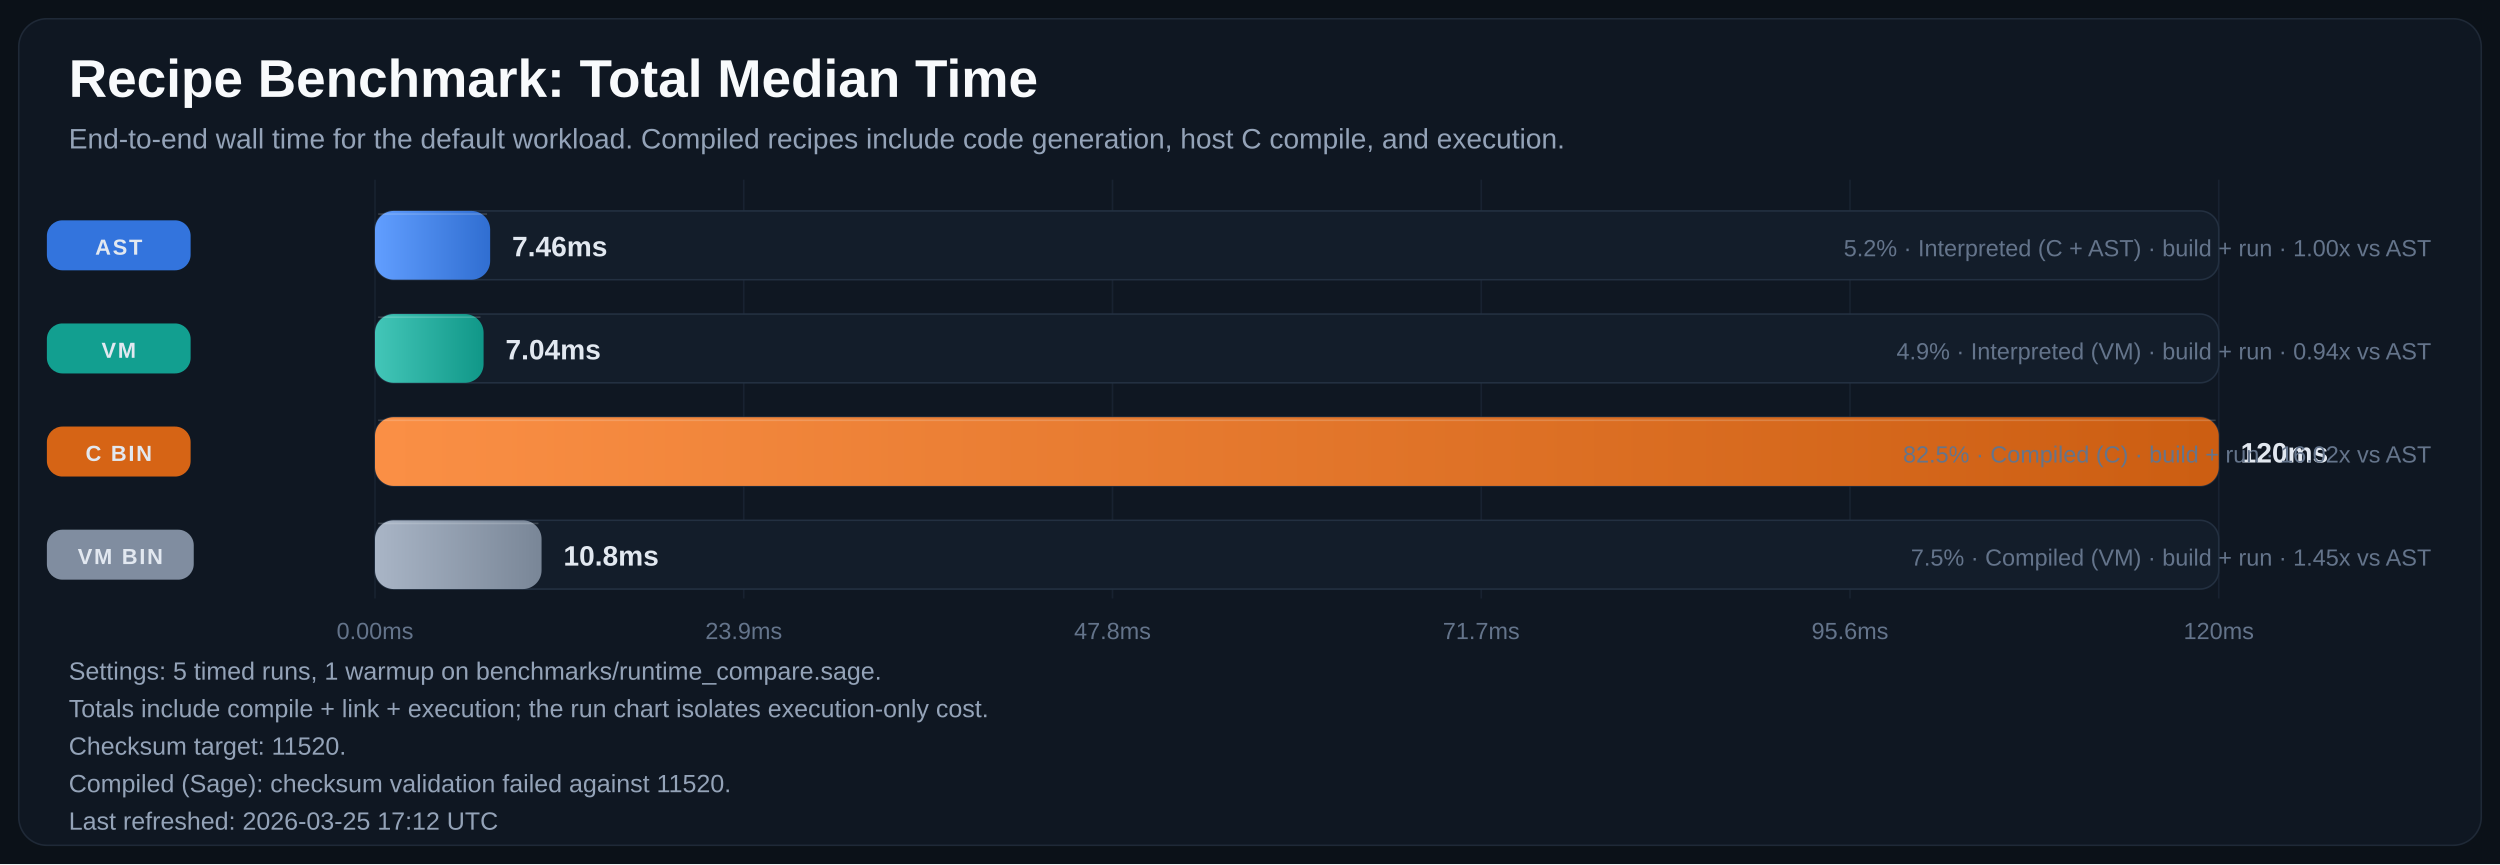
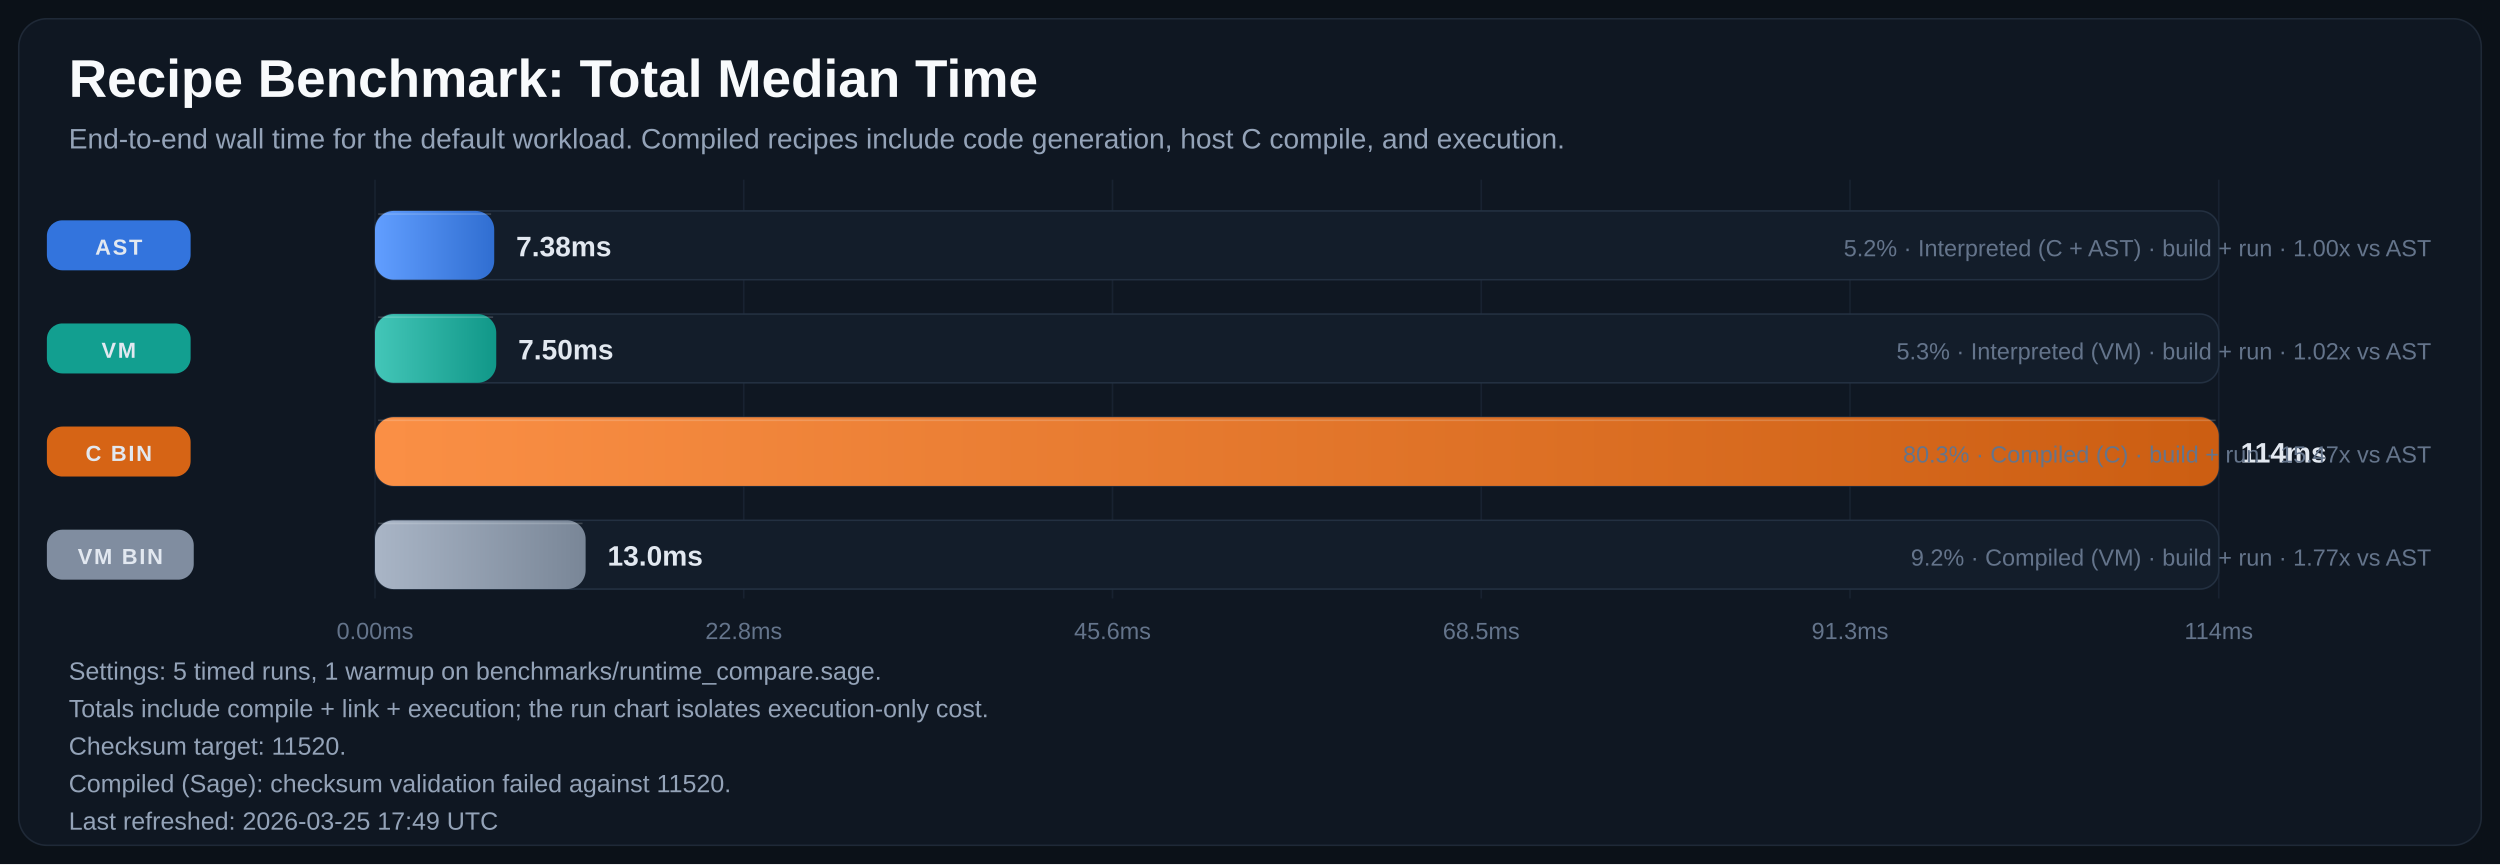
<svg xmlns="http://www.w3.org/2000/svg" width="1600" height="553" viewBox="0 0 1600 553" role="img" aria-labelledby="title desc">
  <defs>
    <linearGradient id="bar-gradient-0" x1="0%" y1="0%" x2="100%" y2="0%">
      <stop offset="0%" stop-color="#619EFF" />
      <stop offset="100%" stop-color="#306ED1" />
    </linearGradient>
    <linearGradient id="bar-gradient-1" x1="0%" y1="0%" x2="100%" y2="0%">
      <stop offset="0%" stop-color="#43C6B8" />
      <stop offset="100%" stop-color="#109788" />
    </linearGradient>
    <linearGradient id="bar-gradient-2" x1="0%" y1="0%" x2="100%" y2="0%">
      <stop offset="0%" stop-color="#FA8F45" />
      <stop offset="100%" stop-color="#CC5E12" />
    </linearGradient>
    <linearGradient id="bar-gradient-3" x1="0%" y1="0%" x2="100%" y2="0%">
      <stop offset="0%" stop-color="#A9B5C6" />
      <stop offset="100%" stop-color="#798697" />
    </linearGradient>
  </defs>
  <rect width="100%" height="100%" fill="#0B1118" />
  <rect x="12" y="12" width="1576" height="529" rx="18" fill="#0F1722" stroke="#1F2937" />
  <text x="44" y="62" fill="#F8FAFC" font-size="34" font-family="Segoe UI, Arial, sans-serif" font-weight="700">Recipe Benchmark: Total Median Time</text>
  <text x="44" y="95" fill="#94A3B8" font-size="18" font-family="Segoe UI, Arial, sans-serif">End-to-end wall time for the default workload. Compiled recipes include code generation, host C compile, and execution.</text>
  <line x1="240.0" y1="115" x2="240.0" y2="383" stroke="#182231" stroke-width="1" />
  <text x="240.0" y="409" text-anchor="middle" fill="#64748B" font-size="15" font-family="Segoe UI, Arial, sans-serif">0.00ms</text>
  <line x1="476.0" y1="115" x2="476.0" y2="383" stroke="#182231" stroke-width="1" />
-   <text x="476.0" y="409" text-anchor="middle" fill="#64748B" font-size="15" font-family="Segoe UI, Arial, sans-serif">23.9ms</text>
+   <text x="476.0" y="409" text-anchor="middle" fill="#64748B" font-size="15" font-family="Segoe UI, Arial, sans-serif">22.8ms</text>
  <line x1="712.0" y1="115" x2="712.0" y2="383" stroke="#182231" stroke-width="1" />
-   <text x="712.0" y="409" text-anchor="middle" fill="#64748B" font-size="15" font-family="Segoe UI, Arial, sans-serif">47.8ms</text>
+   <text x="712.0" y="409" text-anchor="middle" fill="#64748B" font-size="15" font-family="Segoe UI, Arial, sans-serif">45.6ms</text>
  <line x1="948.0" y1="115" x2="948.0" y2="383" stroke="#182231" stroke-width="1" />
-   <text x="948.0" y="409" text-anchor="middle" fill="#64748B" font-size="15" font-family="Segoe UI, Arial, sans-serif">71.7ms</text>
+   <text x="948.0" y="409" text-anchor="middle" fill="#64748B" font-size="15" font-family="Segoe UI, Arial, sans-serif">68.5ms</text>
  <line x1="1184.0" y1="115" x2="1184.0" y2="383" stroke="#182231" stroke-width="1" />
-   <text x="1184.0" y="409" text-anchor="middle" fill="#64748B" font-size="15" font-family="Segoe UI, Arial, sans-serif">95.6ms</text>
+   <text x="1184.0" y="409" text-anchor="middle" fill="#64748B" font-size="15" font-family="Segoe UI, Arial, sans-serif">91.3ms</text>
  <line x1="1420.0" y1="115" x2="1420.0" y2="383" stroke="#182231" stroke-width="1" />
-   <text x="1420.0" y="409" text-anchor="middle" fill="#64748B" font-size="15" font-family="Segoe UI, Arial, sans-serif">120ms</text>
+   <text x="1420.0" y="409" text-anchor="middle" fill="#64748B" font-size="15" font-family="Segoe UI, Arial, sans-serif">114ms</text>
  <rect x="30" y="141.0" width="92" height="32" rx="10" fill="#3479E6" opacity="0.95" />
  <text x="76.0" y="163.0" text-anchor="middle" fill="#E2E8F0" font-size="14" font-family="Segoe UI, Arial, sans-serif" font-weight="700" letter-spacing="1.1">AST</text>
  <rect x="240" y="135" width="1180" height="44" rx="12" fill="#131D2A" stroke="#233041" />
-   <rect x="240" y="135" width="73.7" height="44" rx="12" fill="url(#bar-gradient-0)" />
-   <line x1="242.0" y1="137.0" x2="311.7" y2="137.0" stroke="#F8FAFC" stroke-opacity="0.18" />
-   <text x="327.7" y="164.0" fill="#E2E8F0" font-size="18" font-family="Segoe UI, Arial, sans-serif" font-weight="700">7.46ms</text>
+   <rect x="240" y="135" width="76.3" height="44" rx="12" fill="url(#bar-gradient-0)" />
+   <line x1="242.0" y1="137.0" x2="314.3" y2="137.0" stroke="#F8FAFC" stroke-opacity="0.18" />
+   <text x="330.3" y="164.0" fill="#E2E8F0" font-size="18" font-family="Segoe UI, Arial, sans-serif" font-weight="700">7.38ms</text>
  <text x="1556" y="164.0" text-anchor="end" fill="#64748B" font-size="15" font-family="Segoe UI, Arial, sans-serif">5.2% · Interpreted (C + AST) · build + run · 1.00x vs AST</text>
  <rect x="30" y="207.0" width="92" height="32" rx="10" fill="#12A695" opacity="0.95" />
  <text x="76.0" y="229.0" text-anchor="middle" fill="#E2E8F0" font-size="14" font-family="Segoe UI, Arial, sans-serif" font-weight="700" letter-spacing="1.1">VM</text>
  <rect x="240" y="201" width="1180" height="44" rx="12" fill="#131D2A" stroke="#233041" />
-   <rect x="240" y="201" width="69.5" height="44" rx="12" fill="url(#bar-gradient-1)" />
-   <line x1="242.0" y1="203.0" x2="307.5" y2="203.0" stroke="#F8FAFC" stroke-opacity="0.18" />
-   <text x="323.5" y="230.0" fill="#E2E8F0" font-size="18" font-family="Segoe UI, Arial, sans-serif" font-weight="700">7.04ms</text>
-   <text x="1556" y="230.0" text-anchor="end" fill="#64748B" font-size="15" font-family="Segoe UI, Arial, sans-serif">4.9% · Interpreted (VM) · build + run · 0.94x vs AST</text>
+   <rect x="240" y="201" width="77.6" height="44" rx="12" fill="url(#bar-gradient-1)" />
+   <line x1="242.0" y1="203.0" x2="315.6" y2="203.0" stroke="#F8FAFC" stroke-opacity="0.18" />
+   <text x="331.6" y="230.0" fill="#E2E8F0" font-size="18" font-family="Segoe UI, Arial, sans-serif" font-weight="700">7.50ms</text>
+   <text x="1556" y="230.0" text-anchor="end" fill="#64748B" font-size="15" font-family="Segoe UI, Arial, sans-serif">5.3% · Interpreted (VM) · build + run · 1.02x vs AST</text>
  <rect x="30" y="273.0" width="92" height="32" rx="10" fill="#E06814" opacity="0.95" />
  <text x="76.0" y="295.0" text-anchor="middle" fill="#E2E8F0" font-size="14" font-family="Segoe UI, Arial, sans-serif" font-weight="700" letter-spacing="1.1">C BIN</text>
  <rect x="240" y="267" width="1180" height="44" rx="12" fill="#131D2A" stroke="#233041" />
  <rect x="240" y="267" width="1180.0" height="44" rx="12" fill="url(#bar-gradient-2)" />
  <line x1="242.0" y1="269.0" x2="1418.0" y2="269.0" stroke="#F8FAFC" stroke-opacity="0.18" />
-   <text x="1434.0" y="296.0" fill="#E2E8F0" font-size="18" font-family="Segoe UI, Arial, sans-serif" font-weight="700">120ms</text>
-   <text x="1556" y="296.0" text-anchor="end" fill="#64748B" font-size="15" font-family="Segoe UI, Arial, sans-serif">82.5% · Compiled (C) · build + run · 16.02x vs AST</text>
+   <text x="1434.0" y="296.0" fill="#E2E8F0" font-size="18" font-family="Segoe UI, Arial, sans-serif" font-weight="700">114ms</text>
+   <text x="1556" y="296.0" text-anchor="end" fill="#64748B" font-size="15" font-family="Segoe UI, Arial, sans-serif">80.3% · Compiled (C) · build + run · 15.47x vs AST</text>
  <rect x="30" y="339.0" width="94" height="32" rx="10" fill="#8593A6" opacity="0.95" />
  <text x="77.0" y="361.0" text-anchor="middle" fill="#E2E8F0" font-size="14" font-family="Segoe UI, Arial, sans-serif" font-weight="700" letter-spacing="1.1">VM BIN</text>
  <rect x="240" y="333" width="1180" height="44" rx="12" fill="#131D2A" stroke="#233041" />
-   <rect x="240" y="333" width="106.6" height="44" rx="12" fill="url(#bar-gradient-3)" />
-   <line x1="242.0" y1="335.0" x2="344.6" y2="335.0" stroke="#F8FAFC" stroke-opacity="0.18" />
-   <text x="360.6" y="362.0" fill="#E2E8F0" font-size="18" font-family="Segoe UI, Arial, sans-serif" font-weight="700">10.8ms</text>
-   <text x="1556" y="362.0" text-anchor="end" fill="#64748B" font-size="15" font-family="Segoe UI, Arial, sans-serif">7.5% · Compiled (VM) · build + run · 1.45x vs AST</text>
+   <rect x="240" y="333" width="134.8" height="44" rx="12" fill="url(#bar-gradient-3)" />
+   <line x1="242.0" y1="335.0" x2="372.8" y2="335.0" stroke="#F8FAFC" stroke-opacity="0.18" />
+   <text x="388.8" y="362.0" fill="#E2E8F0" font-size="18" font-family="Segoe UI, Arial, sans-serif" font-weight="700">13.0ms</text>
+   <text x="1556" y="362.0" text-anchor="end" fill="#64748B" font-size="15" font-family="Segoe UI, Arial, sans-serif">9.2% · Compiled (VM) · build + run · 1.77x vs AST</text>
  <text x="44" y="435" fill="#94A3B8" font-size="16" font-family="Segoe UI, Arial, sans-serif">Settings: 5 timed runs, 1 warmup on benchmarks/runtime_compare.sage.</text>
  <text x="44" y="459" fill="#94A3B8" font-size="16" font-family="Segoe UI, Arial, sans-serif">Totals include compile + link + execution; the run chart isolates execution-only cost.</text>
  <text x="44" y="483" fill="#94A3B8" font-size="16" font-family="Segoe UI, Arial, sans-serif">Checksum target: 11520.</text>
  <text x="44" y="507" fill="#94A3B8" font-size="16" font-family="Segoe UI, Arial, sans-serif">Compiled (Sage): checksum validation failed against 11520.</text>
-   <text x="44" y="531" fill="#94A3B8" font-size="16" font-family="Segoe UI, Arial, sans-serif">Last refreshed: 2026-03-25 17:12 UTC</text>
+   <text x="44" y="531" fill="#94A3B8" font-size="16" font-family="Segoe UI, Arial, sans-serif">Last refreshed: 2026-03-25 17:49 UTC</text>
</svg>
